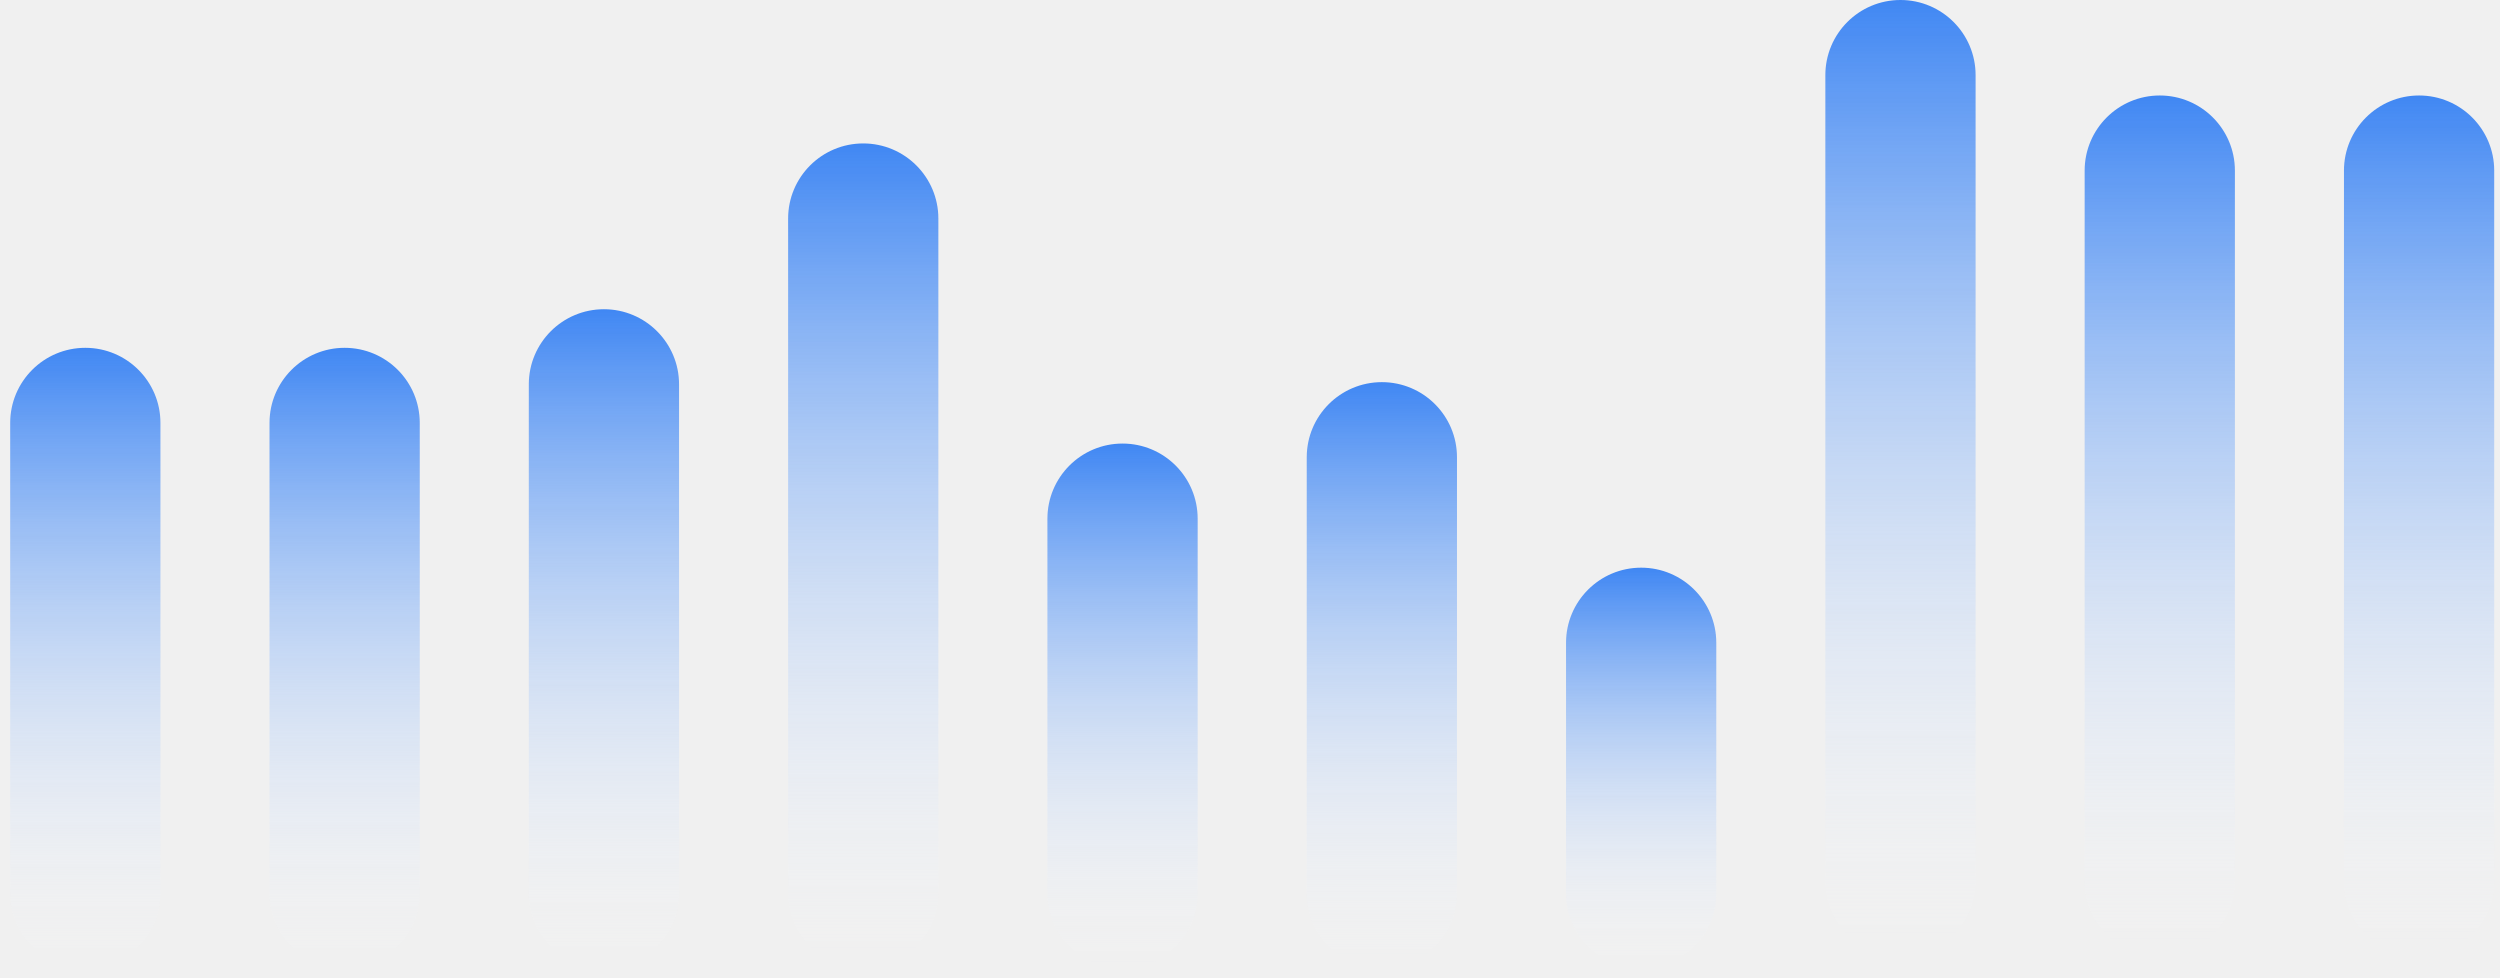
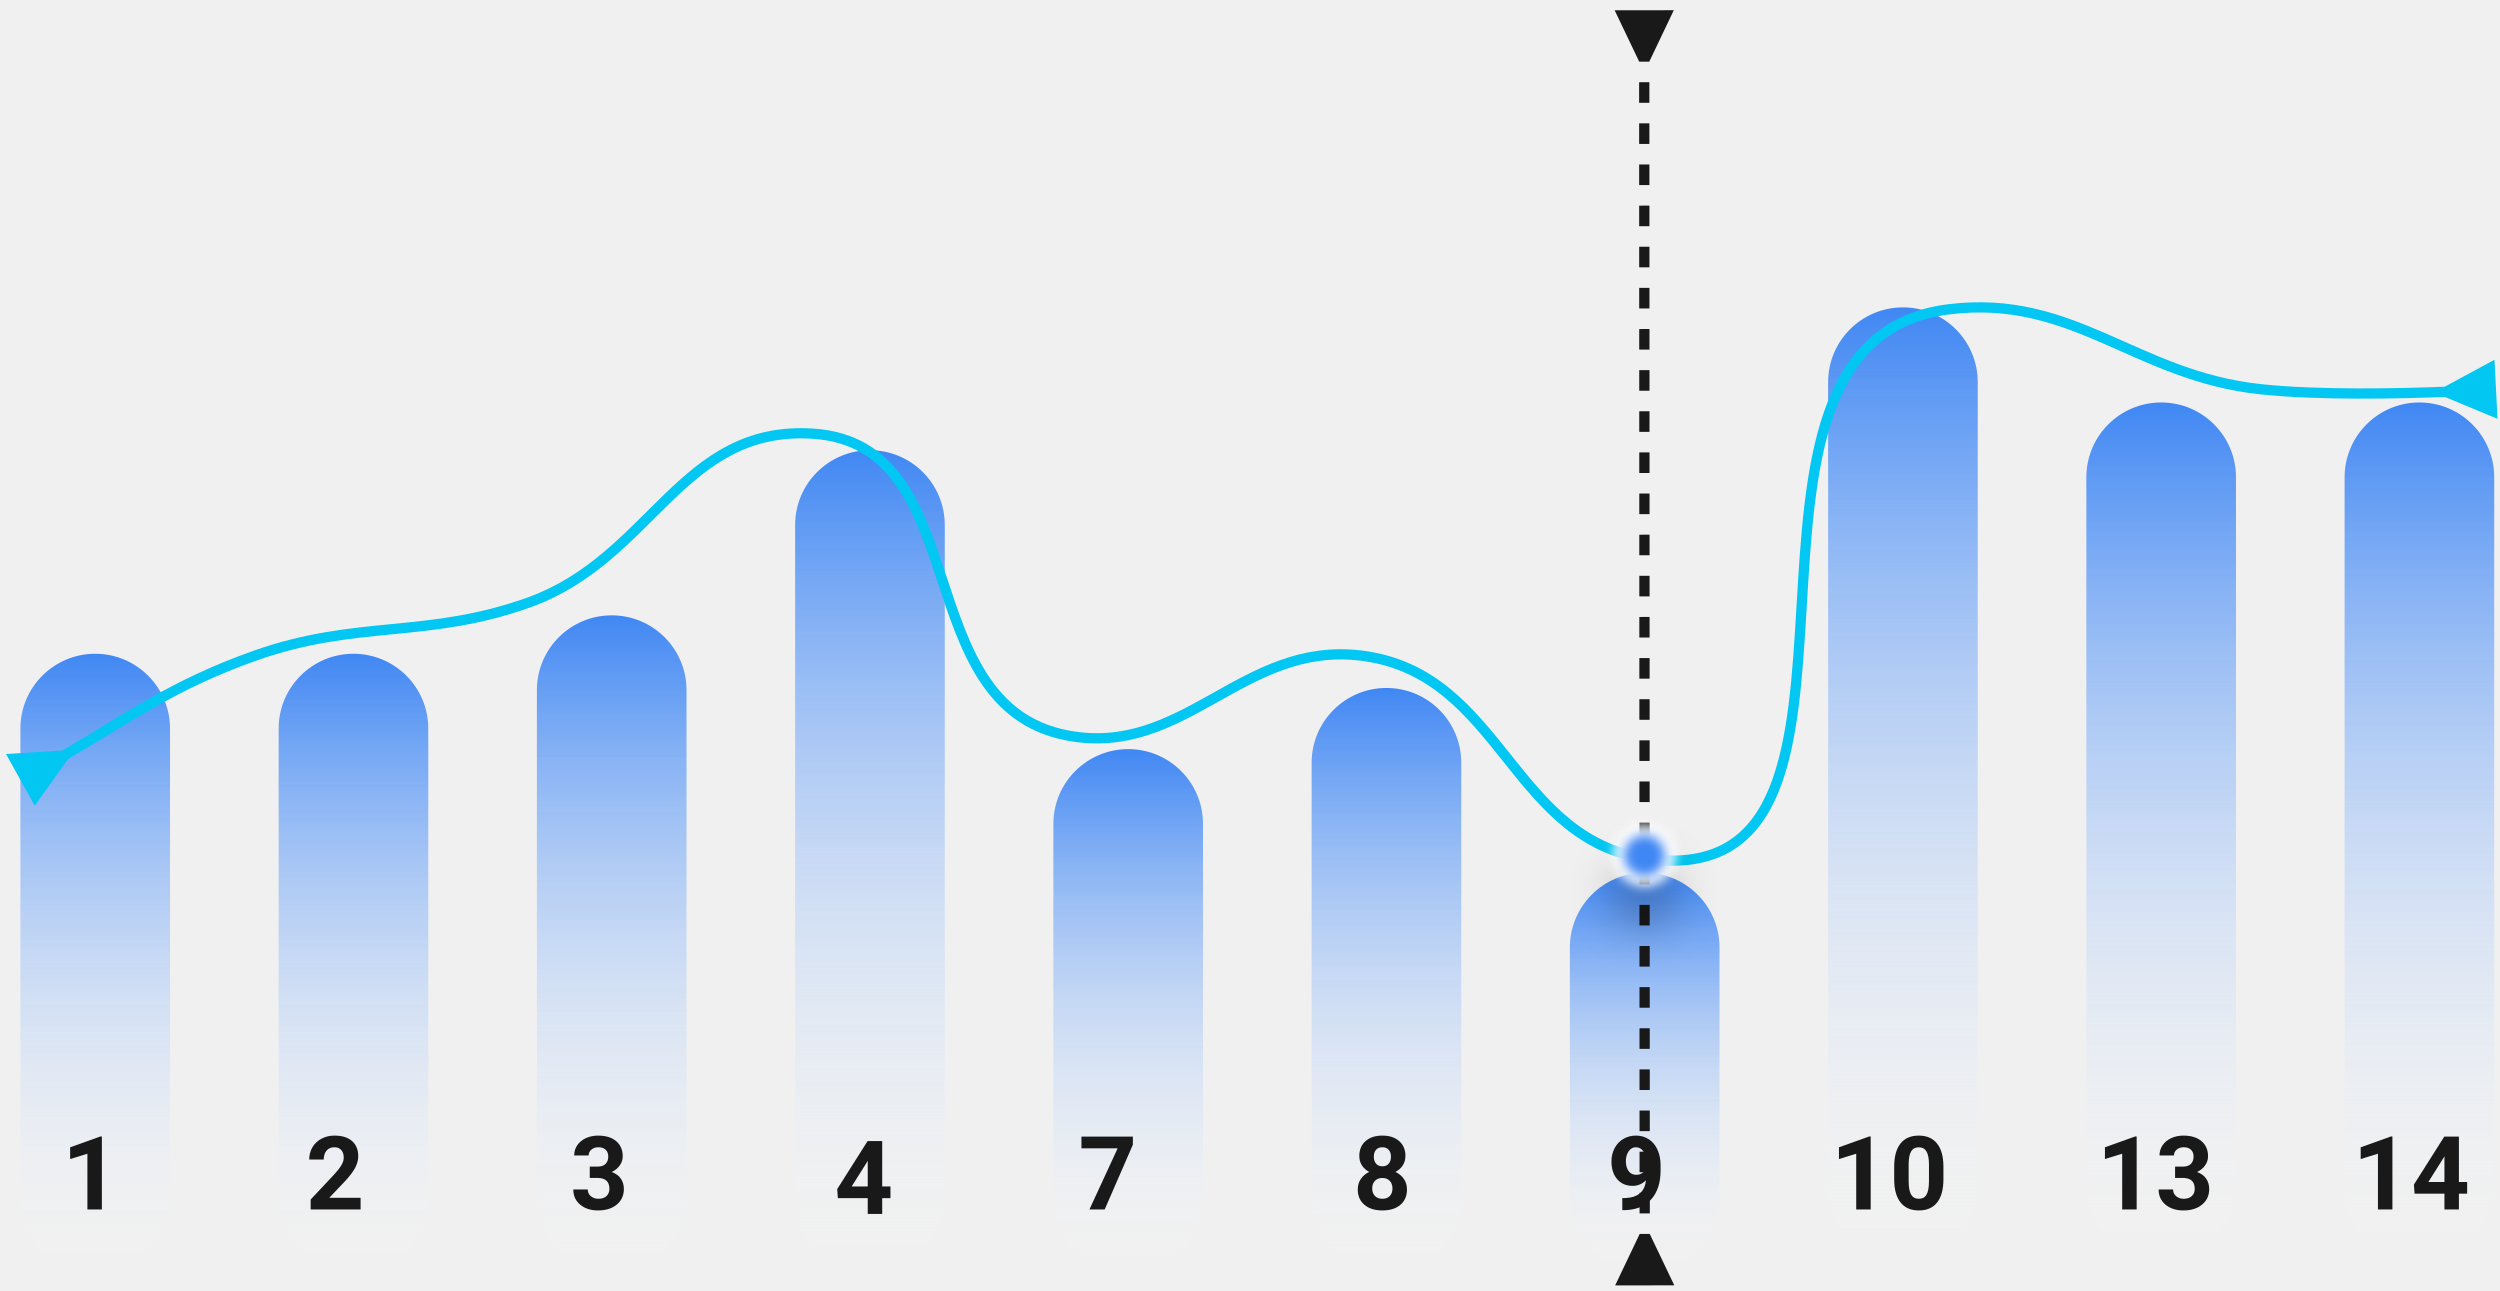
- <svg xmlns="http://www.w3.org/2000/svg" width="243" height="95" viewBox="0 0 243 95" fill="none">
-   <rect x="51.4" y="30.057" width="14.604" height="64.1" rx="7.302" fill="url(#paint0_linear_91:1691)" />
-   <rect x="26.196" y="33.808" width="14.604" height="60.349" rx="7.302" fill="url(#paint1_linear_91:1691)" />
-   <rect x="0.991" y="33.808" width="14.604" height="60.349" rx="7.302" fill="url(#paint2_linear_91:1691)" />
-   <rect x="76.605" y="13.942" width="14.604" height="80.215" rx="7.302" fill="url(#paint3_linear_91:1691)" />
-   <rect x="101.809" y="43.114" width="14.604" height="51.046" rx="7.302" fill="url(#paint4_linear_91:1691)" />
-   <rect x="127.015" y="37.145" width="14.604" height="57.012" rx="7.302" fill="url(#paint5_linear_91:1691)" />
-   <rect x="152.219" y="55.178" width="14.604" height="38.98" rx="7.302" fill="url(#paint6_linear_91:1691)" />
-   <rect x="177.424" width="14.604" height="93.031" rx="7.302" fill="url(#paint7_linear_91:1691)" />
-   <rect x="202.628" y="9.281" width="14.604" height="83.75" rx="7.302" fill="url(#paint8_linear_91:1691)" />
-   <rect x="227.833" y="9.281" width="14.604" height="83.75" rx="7.302" fill="url(#paint9_linear_91:1691)" />
+ <svg xmlns="http://www.w3.org/2000/svg" width="244" height="126" viewBox="0 0 244 126" fill="none">
+   <rect x="52.4" y="60.057" width="14.604" height="64.1" rx="7.302" fill="url(#paint0_linear_91:1690)" />
+   <rect x="27.196" y="63.808" width="14.604" height="60.349" rx="7.302" fill="url(#paint1_linear_91:1690)" />
+   <rect x="1.991" y="63.808" width="14.604" height="60.349" rx="7.302" fill="url(#paint2_linear_91:1690)" />
+   <rect x="77.605" y="43.942" width="14.604" height="80.215" rx="7.302" fill="url(#paint3_linear_91:1690)" />
+   <rect x="102.809" y="73.114" width="14.604" height="51.046" rx="7.302" fill="url(#paint4_linear_91:1690)" />
+   <rect x="128.015" y="67.145" width="14.604" height="57.012" rx="7.302" fill="url(#paint5_linear_91:1690)" />
+   <rect x="153.219" y="85.178" width="14.604" height="38.98" rx="7.302" fill="url(#paint6_linear_91:1690)" />
+   <rect x="178.424" y="30" width="14.604" height="93.031" rx="7.302" fill="url(#paint7_linear_91:1690)" />
+   <rect x="203.628" y="39.281" width="14.604" height="83.75" rx="7.302" fill="url(#paint8_linear_91:1690)" />
+   <rect x="228.833" y="39.281" width="14.604" height="83.75" rx="7.302" fill="url(#paint9_linear_91:1690)" />
+   <path d="M160.978 6L163.362 0.998L157.589 1.002L159.978 6L160.978 6ZM160.024 120.453L157.639 125.455L163.412 125.45L161.024 120.452L160.024 120.453ZM159.977 4.011L159.978 6.019L160.978 6.018L160.977 4.011L159.977 4.011ZM159.978 8.026L159.979 10.033L160.979 10.033L160.978 8.025L159.978 8.026ZM159.98 12.04L159.981 14.048L160.981 14.047L160.98 12.04L159.98 12.04ZM159.982 16.055L159.982 18.062L160.982 18.062L160.982 16.054L159.982 16.055ZM159.983 20.07L159.984 22.077L160.984 22.076L160.983 20.069L159.983 20.07ZM159.985 24.084L159.986 26.092L160.986 26.091L160.985 24.084L159.985 24.084ZM159.986 28.099L159.987 30.106L160.987 30.105L160.986 28.098L159.986 28.099ZM159.988 32.114L159.989 34.121L160.989 34.12L160.988 32.113L159.988 32.114ZM159.99 36.128L159.991 38.136L160.991 38.135L160.99 36.127L159.99 36.128ZM159.991 40.143L159.992 42.15L160.992 42.149L160.991 40.142L159.991 40.143ZM159.993 44.157L159.994 46.165L160.994 46.164L160.993 44.157L159.993 44.157ZM159.995 48.172L159.995 50.179L160.995 50.178L160.995 48.171L159.995 48.172ZM159.996 52.187L159.997 54.194L160.997 54.193L160.996 52.186L159.996 52.187ZM159.998 56.201L159.999 58.209L160.999 58.208L160.998 56.2L159.998 56.201ZM159.999 60.216L160 62.223L161 62.222L160.999 60.215L159.999 60.216ZM160.001 64.23L160.002 66.238L161.002 66.237L161.001 64.23L160.001 64.23ZM160.003 68.245L160.003 70.252L161.003 70.251L161.003 68.244L160.003 68.245ZM160.004 72.26L160.005 74.267L161.005 74.266L161.004 72.259L160.004 72.26ZM160.006 76.274L160.007 78.281L161.007 78.281L161.006 76.273L160.006 76.274ZM160.007 80.289L160.008 82.296L161.008 82.295L161.007 80.288L160.007 80.289ZM160.009 84.303L160.01 86.311L161.01 86.31L161.009 84.303L160.009 84.303ZM160.011 88.318L160.011 90.325L161.011 90.325L161.011 88.317L160.011 88.318ZM160.012 92.333L160.013 94.34L161.013 94.339L161.012 92.332L160.012 92.333ZM160.014 96.347L160.015 98.355L161.015 98.354L161.014 96.346L160.014 96.347ZM160.016 100.362L160.016 102.369L161.016 102.368L161.016 100.361L160.016 100.362ZM160.017 104.376L160.018 106.384L161.018 106.383L161.017 104.376L160.017 104.376ZM160.019 108.391L160.02 110.398L161.02 110.398L161.019 108.39L160.019 108.391ZM160.02 112.406L160.021 114.413L161.021 114.412L161.02 112.405L160.02 112.406ZM160.022 116.42L160.023 118.428L161.023 118.427L161.022 116.419L160.022 116.42ZM160.024 120.435L160.024 122.442L161.024 122.441L161.024 120.434L160.024 120.435Z" fill="#191919" />
+   <path d="M6.117 73.246L0.587 73.59L3.394 78.636L6.603 74.12L6.117 73.246ZM24.911 63.985L24.744 63.513L24.911 63.985ZM51.651 58.787L51.821 59.257L51.651 58.787ZM79.347 42.327L79.314 42.825L79.347 42.327ZM104.177 71.781L104.084 72.273L104.177 71.781ZM132.828 63.985L132.888 63.488L132.828 63.985ZM161.478 83.91L161.428 84.407L161.478 83.91ZM190.129 30.198L190.192 30.694L190.129 30.198ZM220.689 37.995L220.741 37.498L220.689 37.995ZM238.642 38.749L243.756 40.878L243.463 35.112L238.591 37.75L238.642 38.749ZM6.174 74.358C12.73 70.544 17.006 67.313 25.078 64.456L24.744 63.513C16.556 66.411 12.145 69.727 5.671 73.494L6.174 74.358ZM25.078 64.456C29.989 62.718 34.137 62.316 38.339 61.903C42.54 61.49 46.793 61.067 51.821 59.257L51.482 58.316C46.583 60.08 42.441 60.495 38.241 60.907C34.041 61.32 29.782 61.73 24.744 63.513L25.078 64.456ZM51.821 59.257C57.958 57.048 61.75 52.617 65.517 48.979C69.299 45.326 73.084 42.42 79.314 42.825L79.379 41.828C72.713 41.393 68.659 44.554 64.823 48.26C60.971 51.98 57.364 56.199 51.482 58.316L51.821 59.257ZM79.314 42.825C83.13 43.074 85.565 44.77 87.341 47.241C89.142 49.745 90.262 53.039 91.399 56.486C92.525 59.899 93.667 63.458 95.525 66.343C97.4 69.253 100.017 71.499 104.084 72.273L104.271 71.29C100.525 70.578 98.124 68.53 96.366 65.801C94.591 63.046 93.487 59.622 92.349 56.172C91.222 52.756 90.059 49.308 88.153 46.657C86.222 43.971 83.525 42.098 79.379 41.828L79.314 42.825ZM104.084 72.273C109.998 73.397 114.413 70.999 118.692 68.606C122.998 66.198 127.164 63.799 132.767 64.481L132.888 63.488C126.915 62.761 122.472 65.347 118.204 67.733C113.911 70.134 109.79 72.34 104.271 71.29L104.084 72.273ZM132.767 64.481C139.526 65.304 143.069 69.758 146.747 74.369C150.4 78.947 154.188 83.68 161.428 84.407L161.528 83.412C154.755 82.732 151.205 78.353 147.529 73.745C143.879 69.17 140.103 64.367 132.888 63.488L132.767 64.481ZM161.428 84.407C164.703 84.737 167.267 84.178 169.267 82.891C171.263 81.607 172.639 79.634 173.612 77.241C175.545 72.484 175.943 65.897 176.337 59.254C176.733 52.558 177.125 45.782 178.981 40.475C179.906 37.831 181.184 35.583 182.982 33.901C184.774 32.225 187.108 31.085 190.192 30.694L190.066 29.702C186.79 30.117 184.256 31.34 182.299 33.171C180.348 34.997 178.997 37.402 178.037 40.145C176.126 45.612 175.732 52.544 175.338 59.194C174.941 65.897 174.543 72.294 172.685 76.865C171.763 79.135 170.496 80.911 168.726 82.05C166.96 83.186 164.636 83.725 161.528 83.412L161.428 84.407ZM190.192 30.694C196.195 29.934 200.655 31.517 205.196 33.489C209.731 35.458 214.384 37.838 220.637 38.492L220.741 37.498C214.678 36.863 210.19 34.568 205.594 32.572C201.004 30.579 196.341 28.908 190.066 29.702L190.192 30.694ZM220.637 38.492C226.394 39.094 234.266 38.922 239.136 38.723L239.096 37.724C234.226 37.922 226.418 38.092 220.741 37.498L220.637 38.492Z" fill="#01C7F2" />
+   <path d="M9.942 118.041H8.531V112.602L6.847 113.124V111.977L9.791 110.922H9.942V118.041Z" fill="#191919" />
+   <path d="M35.194 118.041H30.321V117.074L32.621 114.623C32.937 114.278 33.17 113.977 33.319 113.72C33.472 113.463 33.549 113.219 33.549 112.988C33.549 112.672 33.469 112.424 33.31 112.245C33.15 112.063 32.922 111.972 32.626 111.972C32.307 111.972 32.055 112.083 31.869 112.304C31.687 112.522 31.596 112.81 31.596 113.168H30.18C30.18 112.735 30.282 112.34 30.487 111.982C30.696 111.624 30.989 111.344 31.366 111.142C31.744 110.937 32.172 110.834 32.65 110.834C33.383 110.834 33.951 111.01 34.355 111.362C34.761 111.713 34.965 112.21 34.965 112.851C34.965 113.202 34.874 113.56 34.691 113.925C34.509 114.29 34.197 114.714 33.754 115.199L32.138 116.904H35.194V118.041Z" fill="#191919" />
+   <path d="M57.56 113.862H58.312C58.67 113.862 58.935 113.772 59.108 113.593C59.28 113.414 59.367 113.176 59.367 112.88C59.367 112.594 59.28 112.371 59.108 112.211C58.939 112.052 58.704 111.972 58.405 111.972C58.135 111.972 57.908 112.047 57.726 112.197C57.544 112.343 57.453 112.535 57.453 112.773H56.041C56.041 112.402 56.141 112.07 56.339 111.777C56.541 111.48 56.821 111.249 57.179 111.083C57.541 110.917 57.938 110.834 58.371 110.834C59.123 110.834 59.712 111.015 60.138 111.376C60.565 111.734 60.778 112.229 60.778 112.861C60.778 113.186 60.678 113.486 60.48 113.759C60.281 114.032 60.021 114.242 59.699 114.389C60.099 114.532 60.397 114.747 60.592 115.033C60.791 115.32 60.89 115.658 60.89 116.049C60.89 116.681 60.659 117.187 60.197 117.568C59.738 117.948 59.129 118.139 58.371 118.139C57.661 118.139 57.08 117.952 56.627 117.577C56.178 117.203 55.954 116.708 55.954 116.093H57.365C57.365 116.36 57.464 116.578 57.663 116.747C57.864 116.917 58.112 117.001 58.405 117.001C58.74 117.001 59.002 116.913 59.191 116.738C59.383 116.559 59.479 116.323 59.479 116.03C59.479 115.32 59.088 114.965 58.307 114.965H57.56V113.862Z" fill="#191919" />
+   <path d="M86.103 115.802H86.908V116.94H86.103V118.478H84.691V116.94H81.776L81.713 116.052L84.677 111.369H86.103V115.802ZM83.119 115.802H84.691V113.293L84.599 113.454L83.119 115.802Z" fill="#191919" />
+   <path d="M110.568 111.723L107.819 118.041H106.33L109.084 112.074H105.549V110.932H110.568V111.723Z" fill="#191919" />
+   <path d="M137.17 112.822C137.17 113.167 137.084 113.473 136.911 113.74C136.739 114.006 136.501 114.22 136.198 114.379C136.543 114.545 136.817 114.775 137.019 115.068C137.22 115.357 137.321 115.699 137.321 116.093C137.321 116.725 137.106 117.224 136.677 117.592C136.247 117.957 135.663 118.139 134.924 118.139C134.185 118.139 133.599 117.955 133.166 117.587C132.733 117.219 132.517 116.721 132.517 116.093C132.517 115.699 132.618 115.356 132.819 115.063C133.021 114.77 133.293 114.542 133.635 114.379C133.332 114.22 133.094 114.006 132.922 113.74C132.753 113.473 132.668 113.167 132.668 112.822C132.668 112.216 132.87 111.734 133.273 111.376C133.677 111.015 134.226 110.834 134.919 110.834C135.609 110.834 136.156 111.013 136.56 111.371C136.966 111.726 137.17 112.21 137.17 112.822ZM135.905 115.99C135.905 115.681 135.816 115.434 135.637 115.248C135.458 115.063 135.217 114.97 134.914 114.97C134.615 114.97 134.375 115.063 134.196 115.248C134.017 115.431 133.928 115.678 133.928 115.99C133.928 116.293 134.016 116.537 134.191 116.723C134.367 116.908 134.611 117.001 134.924 117.001C135.23 117.001 135.469 116.912 135.642 116.733C135.817 116.554 135.905 116.306 135.905 115.99ZM135.759 112.89C135.759 112.613 135.686 112.392 135.539 112.226C135.393 112.057 135.186 111.972 134.919 111.972C134.655 111.972 134.45 112.053 134.304 112.216C134.157 112.379 134.084 112.603 134.084 112.89C134.084 113.173 134.157 113.401 134.304 113.573C134.45 113.746 134.657 113.832 134.924 113.832C135.191 113.832 135.396 113.746 135.539 113.573C135.686 113.401 135.759 113.173 135.759 112.89Z" fill="#191919" />
+   <path d="M160.642 115.199C160.274 115.561 159.845 115.741 159.353 115.741C158.725 115.741 158.222 115.527 157.844 115.097C157.467 114.664 157.278 114.081 157.278 113.349C157.278 112.883 157.379 112.457 157.581 112.07C157.786 111.679 158.07 111.376 158.435 111.161C158.8 110.943 159.21 110.834 159.666 110.834C160.134 110.834 160.551 110.951 160.916 111.186C161.28 111.42 161.563 111.757 161.765 112.197C161.967 112.636 162.069 113.139 162.073 113.705V114.228C162.073 115.413 161.778 116.344 161.189 117.021C160.6 117.698 159.765 118.059 158.684 118.105L158.337 118.11V116.933L158.65 116.928C159.877 116.873 160.541 116.296 160.642 115.199ZM159.7 114.662C159.928 114.662 160.123 114.604 160.286 114.487C160.452 114.369 160.577 114.228 160.662 114.062V113.481C160.662 113.002 160.57 112.631 160.388 112.367C160.206 112.104 159.962 111.972 159.656 111.972C159.373 111.972 159.14 112.102 158.958 112.363C158.775 112.62 158.684 112.944 158.684 113.334C158.684 113.722 158.772 114.041 158.948 114.291C159.127 114.539 159.377 114.662 159.7 114.662Z" fill="#191919" />
+   <path d="M182.579 118.041H181.167V112.602L179.483 113.124V111.977L182.427 110.922H182.579V118.041ZM189.678 115.102C189.678 116.085 189.475 116.837 189.068 117.358C188.661 117.878 188.065 118.139 187.281 118.139C186.506 118.139 185.914 117.883 185.503 117.372C185.093 116.861 184.883 116.129 184.874 115.175V113.866C184.874 112.874 185.079 112.12 185.489 111.606C185.902 111.091 186.496 110.834 187.271 110.834C188.046 110.834 188.638 111.09 189.048 111.601C189.458 112.109 189.668 112.839 189.678 113.793V115.102ZM188.267 113.666C188.267 113.077 188.186 112.649 188.023 112.382C187.863 112.112 187.613 111.977 187.271 111.977C186.939 111.977 186.693 112.105 186.534 112.363C186.377 112.616 186.294 113.015 186.285 113.559V115.287C186.285 115.867 186.363 116.298 186.519 116.581C186.679 116.861 186.932 117.001 187.281 117.001C187.626 117.001 187.875 116.866 188.028 116.596C188.181 116.326 188.261 115.912 188.267 115.356V113.666Z" fill="#191919" />
+   <path d="M208.538 118.041H207.126V112.602L205.442 113.124V111.977L208.386 110.922H208.538V118.041ZM212.288 113.862H213.04C213.398 113.862 213.663 113.772 213.835 113.593C214.008 113.414 214.094 113.176 214.094 112.88C214.094 112.594 214.008 112.371 213.835 112.211C213.666 112.052 213.432 111.972 213.132 111.972C212.862 111.972 212.636 112.047 212.454 112.197C212.271 112.343 212.18 112.535 212.18 112.773H210.769C210.769 112.402 210.868 112.07 211.067 111.777C211.269 111.48 211.549 111.249 211.907 111.083C212.268 110.917 212.665 110.834 213.098 110.834C213.85 110.834 214.439 111.015 214.866 111.376C215.292 111.734 215.505 112.229 215.505 112.861C215.505 113.186 215.406 113.486 215.208 113.759C215.009 114.032 214.749 114.242 214.426 114.389C214.827 114.532 215.125 114.747 215.32 115.033C215.518 115.32 215.618 115.658 215.618 116.049C215.618 116.681 215.387 117.187 214.924 117.568C214.465 117.948 213.857 118.139 213.098 118.139C212.389 118.139 211.807 117.952 211.355 117.577C210.906 117.203 210.681 116.708 210.681 116.093H212.092C212.092 116.36 212.192 116.578 212.39 116.747C212.592 116.917 212.839 117.001 213.132 117.001C213.468 117.001 213.73 116.913 213.918 116.738C214.111 116.559 214.207 116.323 214.207 116.03C214.207 115.32 213.816 114.965 213.035 114.965H212.288V113.862Z" fill="#191919" />
+   <path d="M233.499 118.041H232.087V112.602L230.403 113.124V111.977L233.347 110.922H233.499V118.041ZM239.988 115.365H240.793V116.503H239.988V118.041H238.577V116.503H235.662L235.598 115.615L238.562 110.932H239.988V115.365ZM237.004 115.365H238.577V112.856L238.484 113.017L237.004 115.365Z" fill="#191919" />
+   <g filter="url(#filter0_df_91:1690)">
+     <circle cx="160.5" cy="83.5" r="2.5" fill="#4087F3" />
+     <circle cx="160.5" cy="83.5" r="2.5" stroke="white" />
+   </g>
  <defs>
-     <linearGradient id="paint0_linear_91:1691" x1="58.702" y1="30.057" x2="58.702" y2="94.157" gradientUnits="userSpaceOnUse">
+     <filter id="filter0_df_91:1690" x="153.5" y="79.5" width="14" height="15" filterUnits="userSpaceOnUse" color-interpolation-filters="sRGB">
+       <feFlood flood-opacity="0" result="BackgroundImageFix" />
+       <feColorMatrix in="SourceAlpha" type="matrix" values="0 0 0 0 0 0 0 0 0 0 0 0 0 0 0 0 0 0 127 0" result="hardAlpha" />
+       <feOffset dy="4" />
+       <feGaussianBlur stdDeviation="2" />
+       <feComposite in2="hardAlpha" operator="out" />
+       <feColorMatrix type="matrix" values="0 0 0 0 0 0 0 0 0 0 0 0 0 0 0 0 0 0 0.25 0" />
+       <feBlend mode="normal" in2="BackgroundImageFix" result="effect1_dropShadow_91:1690" />
+       <feBlend mode="normal" in="SourceGraphic" in2="effect1_dropShadow_91:1690" result="shape" />
+       <feGaussianBlur stdDeviation="0.5" result="effect2_foregroundBlur_91:1690" />
+     </filter>
+     <linearGradient id="paint0_linear_91:1690" x1="59.702" y1="60.057" x2="59.702" y2="124.157" gradientUnits="userSpaceOnUse">
      <stop stop-color="#4087F3" />
      <stop offset="1" stop-color="white" stop-opacity="0" />
    </linearGradient>
-     <linearGradient id="paint1_linear_91:1691" x1="33.498" y1="33.808" x2="33.498" y2="94.157" gradientUnits="userSpaceOnUse">
+     <linearGradient id="paint1_linear_91:1690" x1="34.498" y1="63.808" x2="34.498" y2="124.157" gradientUnits="userSpaceOnUse">
      <stop stop-color="#4087F3" />
      <stop offset="1" stop-color="white" stop-opacity="0" />
    </linearGradient>
-     <linearGradient id="paint2_linear_91:1691" x1="8.293" y1="33.808" x2="8.293" y2="94.157" gradientUnits="userSpaceOnUse">
+     <linearGradient id="paint2_linear_91:1690" x1="9.293" y1="63.808" x2="9.293" y2="124.157" gradientUnits="userSpaceOnUse">
      <stop stop-color="#4087F3" />
      <stop offset="1" stop-color="white" stop-opacity="0" />
    </linearGradient>
-     <linearGradient id="paint3_linear_91:1691" x1="83.907" y1="13.942" x2="83.907" y2="94.157" gradientUnits="userSpaceOnUse">
+     <linearGradient id="paint3_linear_91:1690" x1="84.907" y1="43.942" x2="84.907" y2="124.157" gradientUnits="userSpaceOnUse">
      <stop stop-color="#4087F3" />
      <stop offset="1" stop-color="white" stop-opacity="0" />
    </linearGradient>
-     <linearGradient id="paint4_linear_91:1691" x1="109.111" y1="43.114" x2="109.111" y2="94.159" gradientUnits="userSpaceOnUse">
+     <linearGradient id="paint4_linear_91:1690" x1="110.111" y1="73.114" x2="110.111" y2="124.159" gradientUnits="userSpaceOnUse">
      <stop stop-color="#4087F3" />
      <stop offset="1" stop-color="white" stop-opacity="0" />
    </linearGradient>
-     <linearGradient id="paint5_linear_91:1691" x1="134.317" y1="37.145" x2="134.317" y2="94.157" gradientUnits="userSpaceOnUse">
+     <linearGradient id="paint5_linear_91:1690" x1="135.317" y1="67.145" x2="135.317" y2="124.157" gradientUnits="userSpaceOnUse">
      <stop stop-color="#4087F3" />
      <stop offset="1" stop-color="white" stop-opacity="0" />
    </linearGradient>
-     <linearGradient id="paint6_linear_91:1691" x1="159.521" y1="55.178" x2="159.521" y2="94.158" gradientUnits="userSpaceOnUse">
+     <linearGradient id="paint6_linear_91:1690" x1="160.521" y1="85.178" x2="160.521" y2="124.158" gradientUnits="userSpaceOnUse">
      <stop stop-color="#4087F3" />
      <stop offset="1" stop-color="white" stop-opacity="0" />
    </linearGradient>
-     <linearGradient id="paint7_linear_91:1691" x1="184.726" y1="0" x2="184.726" y2="93.031" gradientUnits="userSpaceOnUse">
+     <linearGradient id="paint7_linear_91:1690" x1="185.726" y1="30" x2="185.726" y2="123.031" gradientUnits="userSpaceOnUse">
      <stop stop-color="#4087F3" />
      <stop offset="1" stop-color="white" stop-opacity="0" />
    </linearGradient>
-     <linearGradient id="paint8_linear_91:1691" x1="209.93" y1="9.281" x2="209.93" y2="93.031" gradientUnits="userSpaceOnUse">
+     <linearGradient id="paint8_linear_91:1690" x1="210.93" y1="39.281" x2="210.93" y2="123.031" gradientUnits="userSpaceOnUse">
      <stop stop-color="#4087F3" />
      <stop offset="1" stop-color="white" stop-opacity="0" />
    </linearGradient>
-     <linearGradient id="paint9_linear_91:1691" x1="235.135" y1="9.281" x2="235.135" y2="93.031" gradientUnits="userSpaceOnUse">
+     <linearGradient id="paint9_linear_91:1690" x1="236.135" y1="39.281" x2="236.135" y2="123.031" gradientUnits="userSpaceOnUse">
      <stop stop-color="#4087F3" />
      <stop offset="1" stop-color="white" stop-opacity="0" />
    </linearGradient>
  </defs>
</svg>
